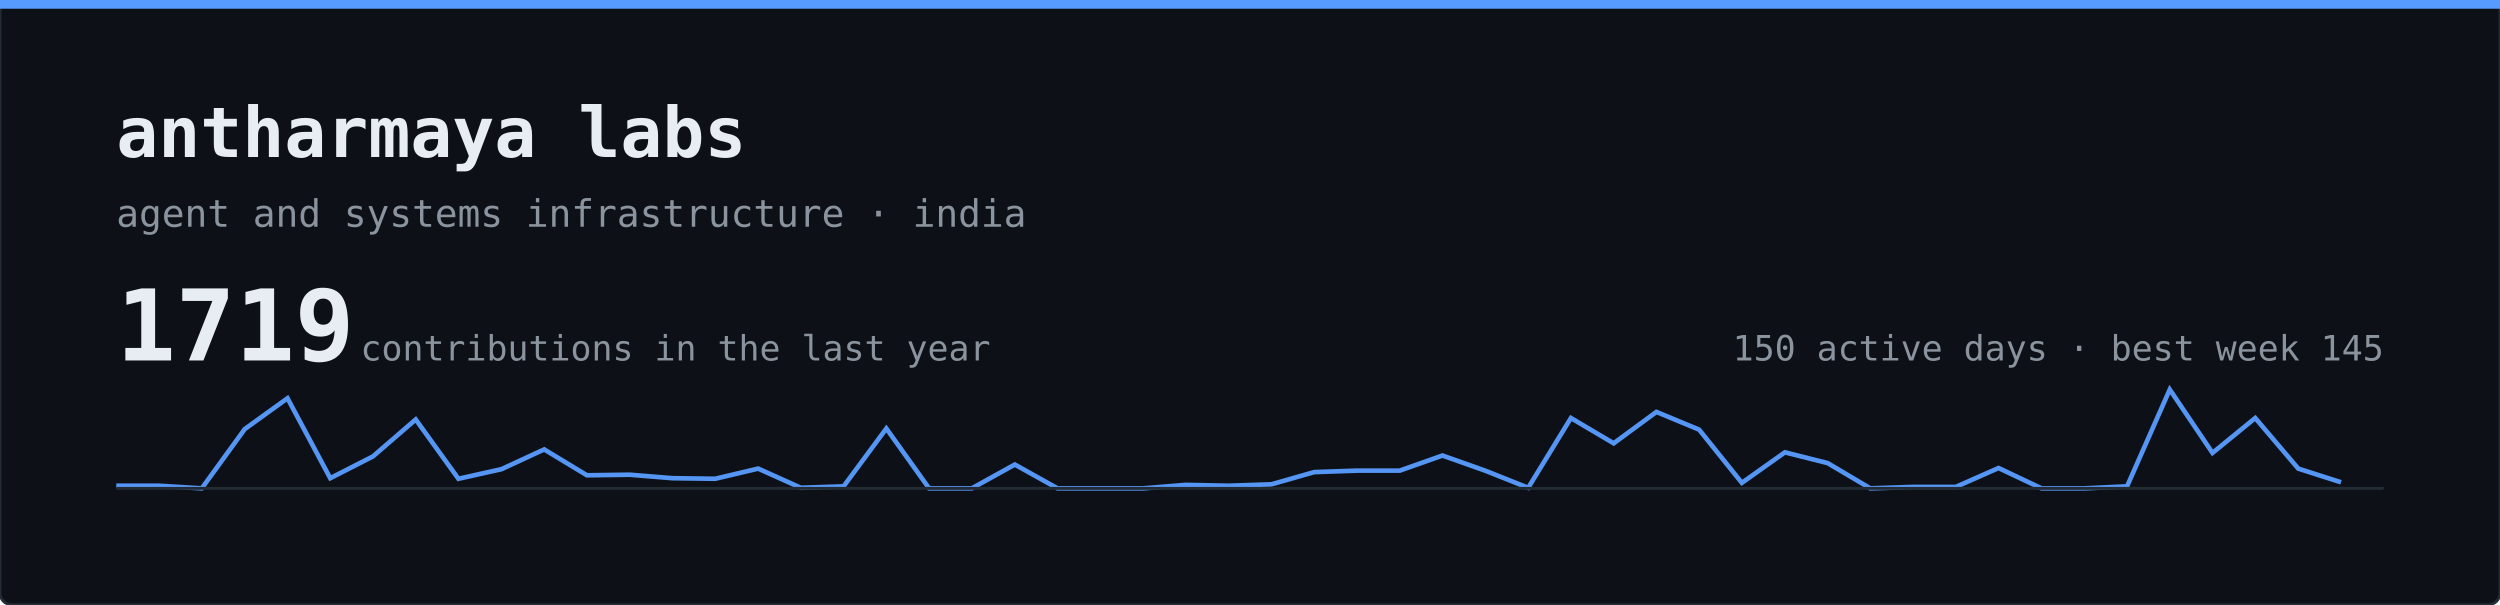
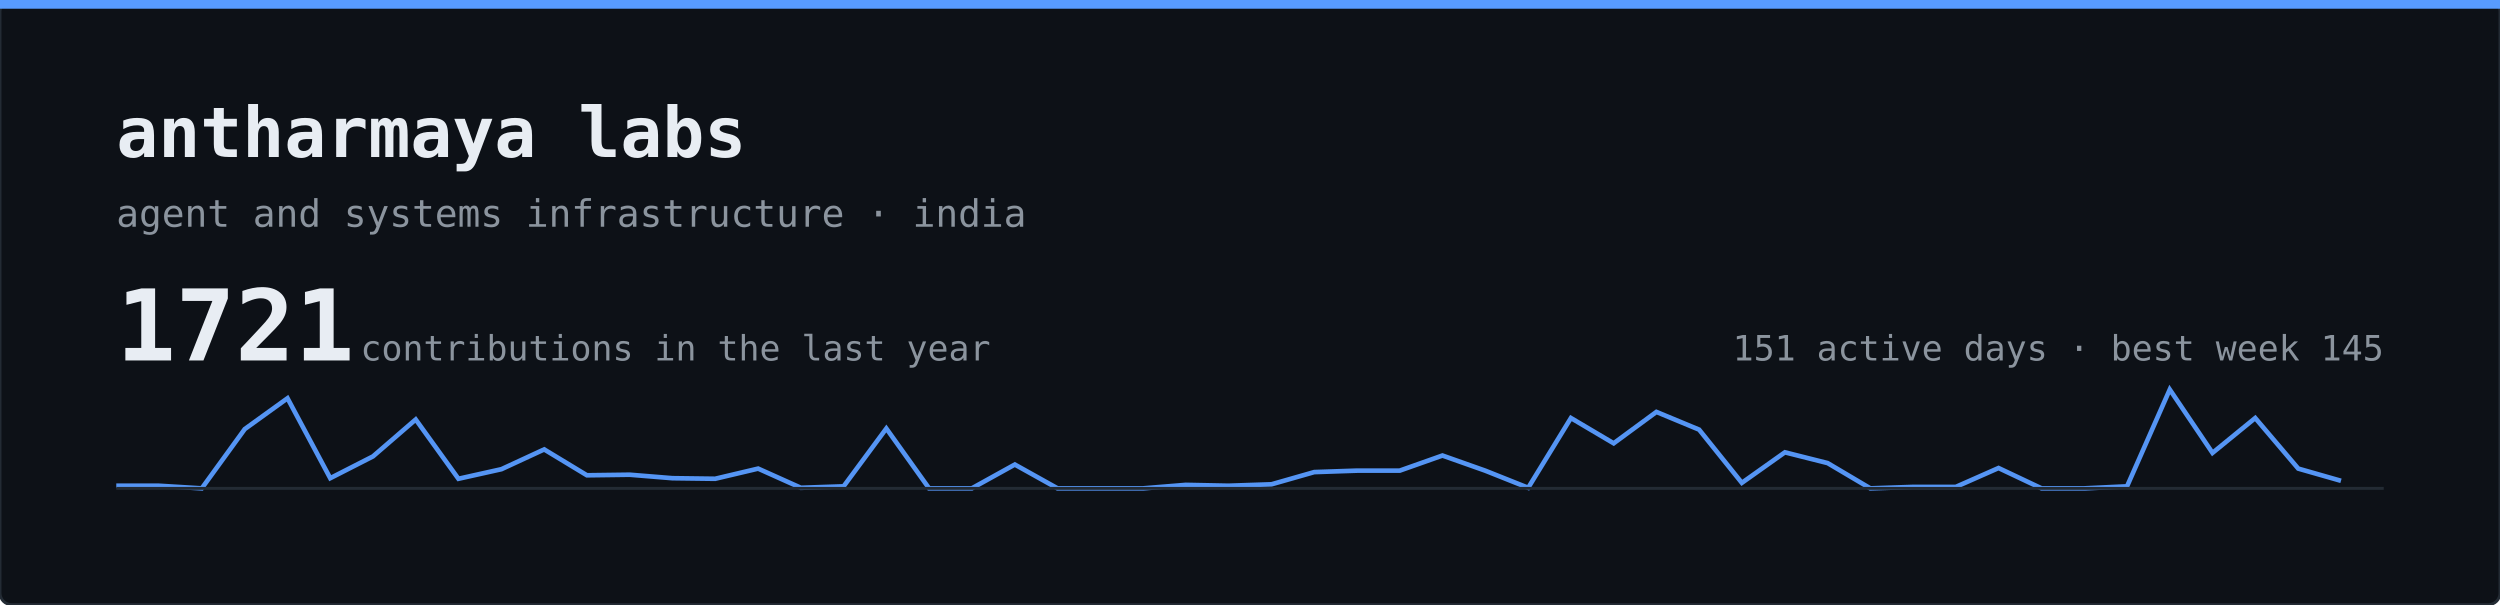
- <svg xmlns="http://www.w3.org/2000/svg" width="860" height="208" viewBox="0 0 860 208" role="img" aria-label="antharmaya labs. 1719 contributions in the last year.">
+ <svg xmlns="http://www.w3.org/2000/svg" width="860" height="208" viewBox="0 0 860 208" role="img" aria-label="antharmaya labs. 1721 contributions in the last year.">
  <rect width="860" height="208" rx="4" fill="#0d1117" stroke="#232b34" stroke-width="1" />
  <rect width="860" height="3" fill="#589bff" />
  <text x="40" y="54" font-family="ui-monospace,SFMono-Regular,'SF Mono','JetBrains Mono',Menlo,Consolas,'DejaVu Sans Mono',monospace" font-size="24" font-weight="700" fill="#e8edf3">antharmaya labs</text>
  <text x="40" y="78" font-family="ui-monospace,SFMono-Regular,'SF Mono','JetBrains Mono',Menlo,Consolas,'DejaVu Sans Mono',monospace" font-size="13" fill="#8b949e">agent and systems infrastructure · india</text>
-   <text x="40" y="124" font-family="ui-monospace,SFMono-Regular,'SF Mono','JetBrains Mono',Menlo,Consolas,'DejaVu Sans Mono',monospace" font-size="34" font-weight="700" fill="#e8edf3">1719</text>
+   <text x="40" y="124" font-family="ui-monospace,SFMono-Regular,'SF Mono','JetBrains Mono',Menlo,Consolas,'DejaVu Sans Mono',monospace" font-size="34" font-weight="700" fill="#e8edf3">1721</text>
  <text x="124" y="124" font-family="ui-monospace,SFMono-Regular,'SF Mono','JetBrains Mono',Menlo,Consolas,'DejaVu Sans Mono',monospace" font-size="12" fill="#8b949e">contributions in the last year</text>
-   <text x="820" y="124" font-family="ui-monospace,SFMono-Regular,'SF Mono','JetBrains Mono',Menlo,Consolas,'DejaVu Sans Mono',monospace" font-size="12" fill="#8b949e" text-anchor="end">150 active days  ·  best week 145</text>
-   <polyline points="40.0,167.1 54.7,167.1 69.4,168.0 84.2,147.6 98.9,137.0 113.6,164.5 128.3,157.0 143.0,144.3 157.7,164.7 172.5,161.4 187.2,154.6 201.9,163.5 216.6,163.3 231.3,164.5 246.0,164.7 260.8,161.2 275.5,167.8 290.2,167.3 304.9,147.4 319.6,168.0 334.3,168.0 349.1,159.8 363.8,168.0 378.5,168.0 393.2,168.0 407.9,166.8 422.6,167.1 437.4,166.6 452.1,162.4 466.8,161.9 481.5,161.9 496.2,156.7 510.9,161.9 525.7,167.8 540.4,143.8 555.1,152.5 569.8,141.7 584.5,147.8 599.2,166.1 614.0,155.6 628.7,159.3 643.4,168.0 658.1,167.5 672.8,167.5 687.5,161.0 702.3,168.0 717.0,168.0 731.7,167.3 746.4,134.0 761.1,155.8 775.8,143.8 790.6,161.2 805.3,165.9" fill="none" stroke="#589bff" stroke-width="1.6" opacity="0.95" />
+   <text x="820" y="124" font-family="ui-monospace,SFMono-Regular,'SF Mono','JetBrains Mono',Menlo,Consolas,'DejaVu Sans Mono',monospace" font-size="12" fill="#8b949e" text-anchor="end">151 active days  ·  best week 145</text>
+   <polyline points="40.0,167.1 54.7,167.1 69.4,168.0 84.2,147.6 98.9,137.0 113.6,164.5 128.3,157.0 143.0,144.3 157.7,164.7 172.5,161.4 187.2,154.6 201.9,163.5 216.6,163.3 231.3,164.5 246.0,164.7 260.8,161.2 275.5,167.8 290.2,167.3 304.9,147.4 319.6,168.0 334.3,168.0 349.1,159.8 363.8,168.0 378.5,168.0 393.2,168.0 407.9,166.8 422.6,167.1 437.4,166.6 452.1,162.4 466.8,161.9 481.5,161.9 496.2,156.7 510.9,161.9 525.7,167.8 540.4,143.8 555.1,152.5 569.8,141.7 584.5,147.8 599.2,166.1 614.0,155.6 628.7,159.3 643.4,168.0 658.1,167.5 672.8,167.5 687.5,161.0 702.3,168.0 717.0,168.0 731.7,167.3 746.4,134.0 761.1,155.8 775.8,143.8 790.6,161.2 805.3,165.4" fill="none" stroke="#589bff" stroke-width="1.6" opacity="0.95" />
  <line x1="40" y1="168" x2="820" y2="168" stroke="#232b34" stroke-width="1" />
</svg>
